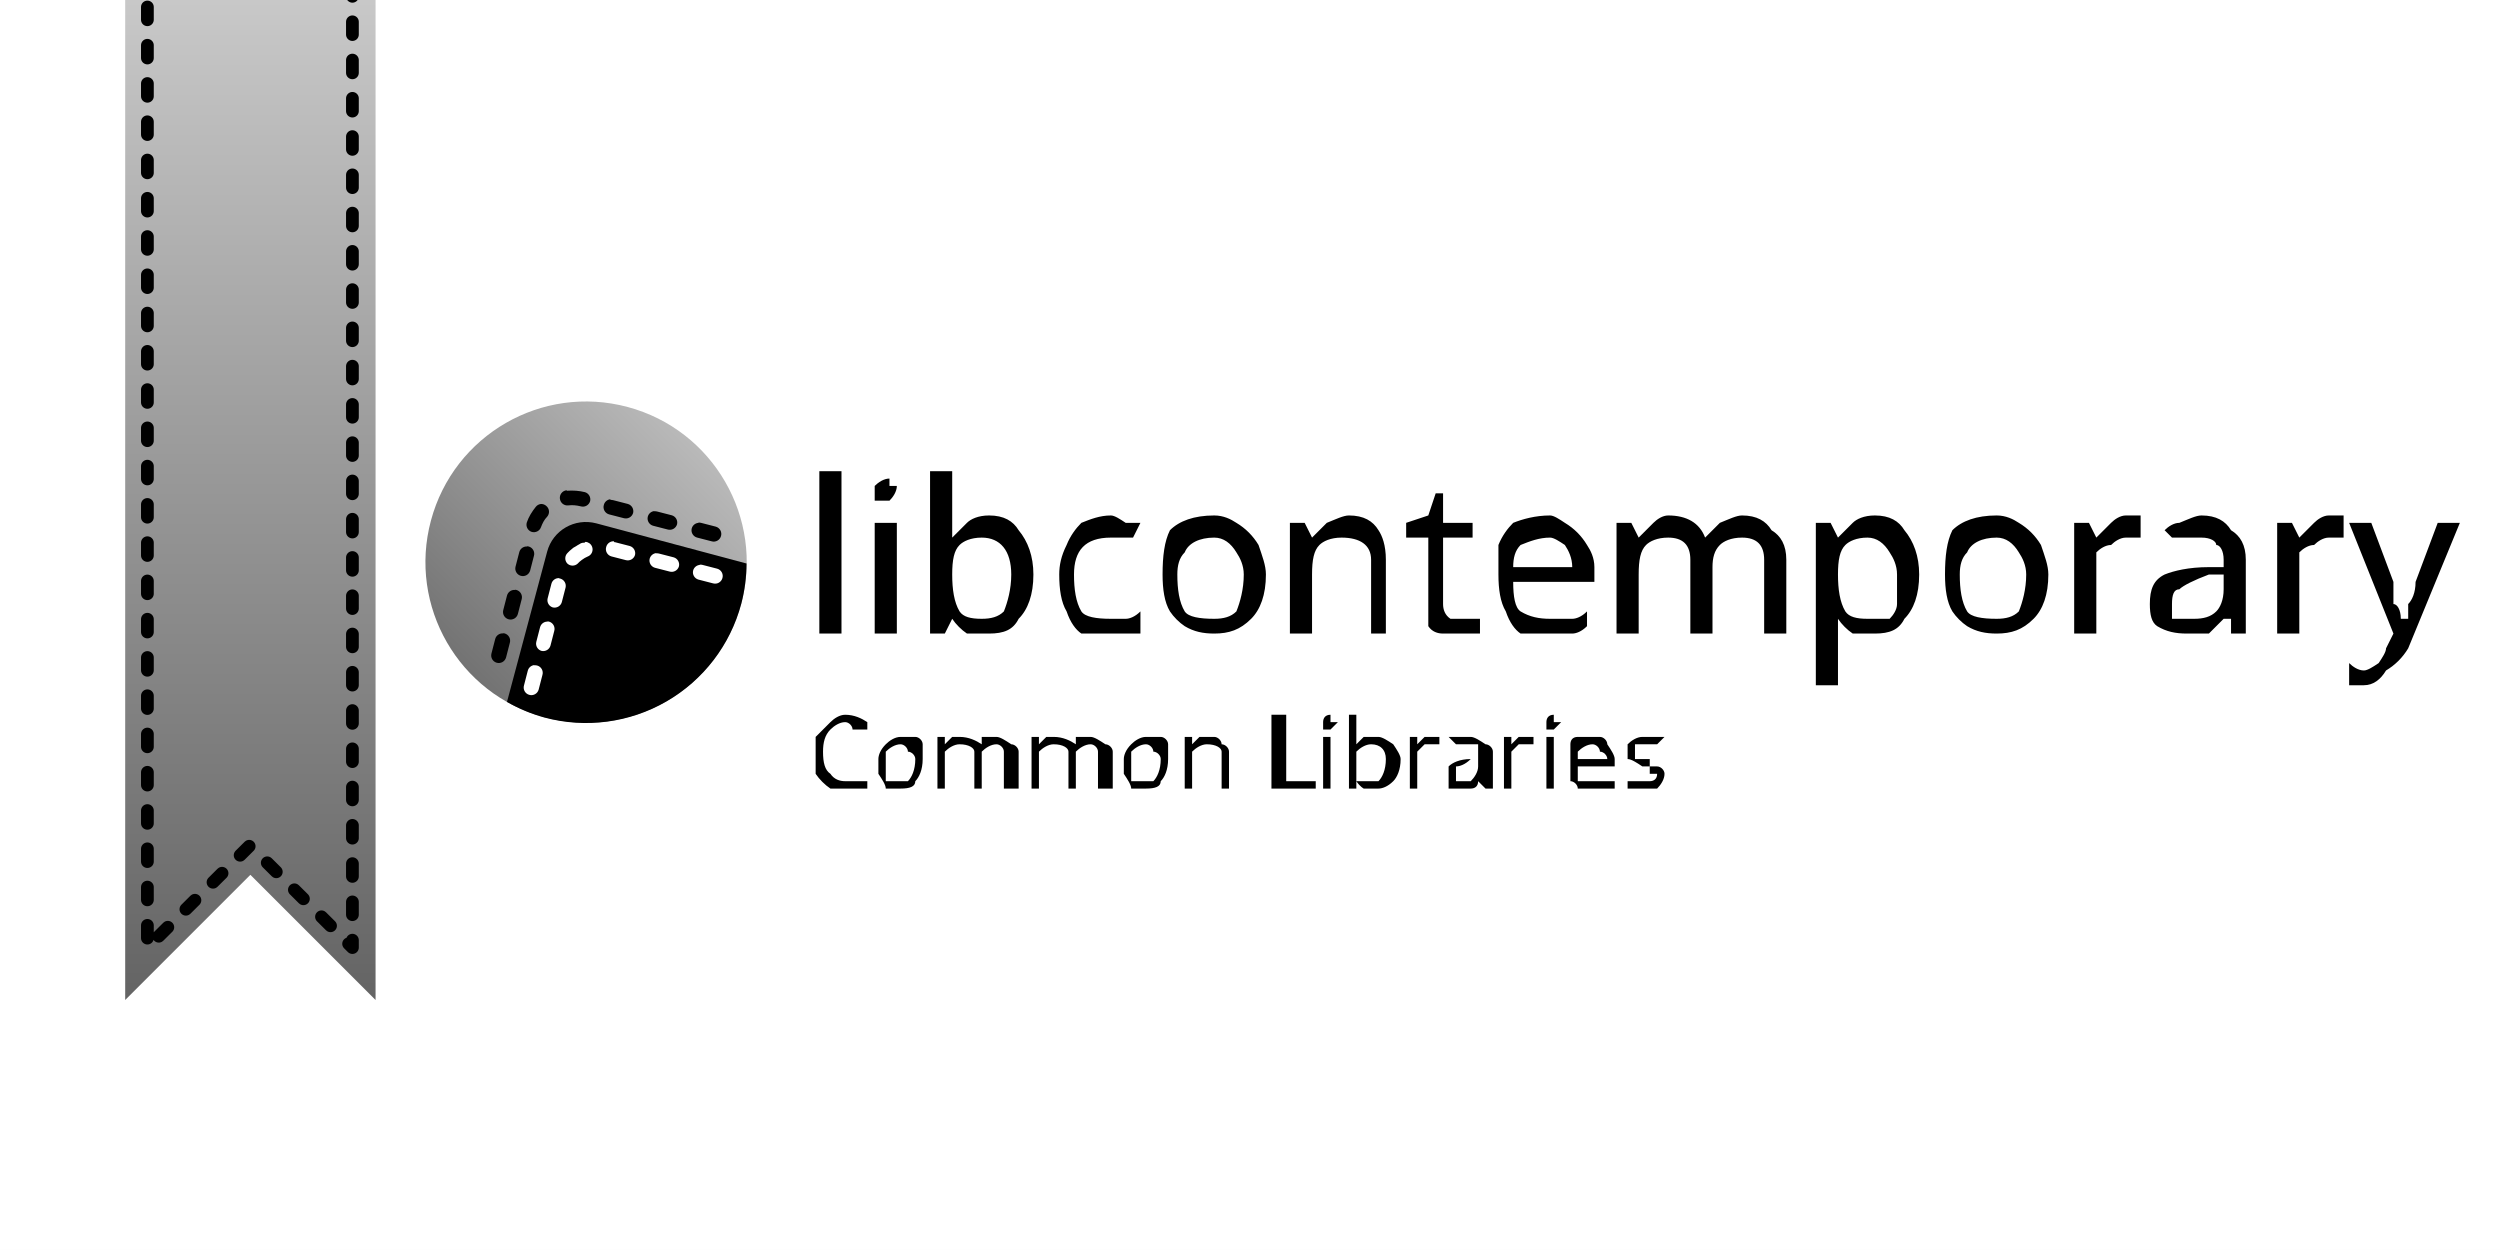
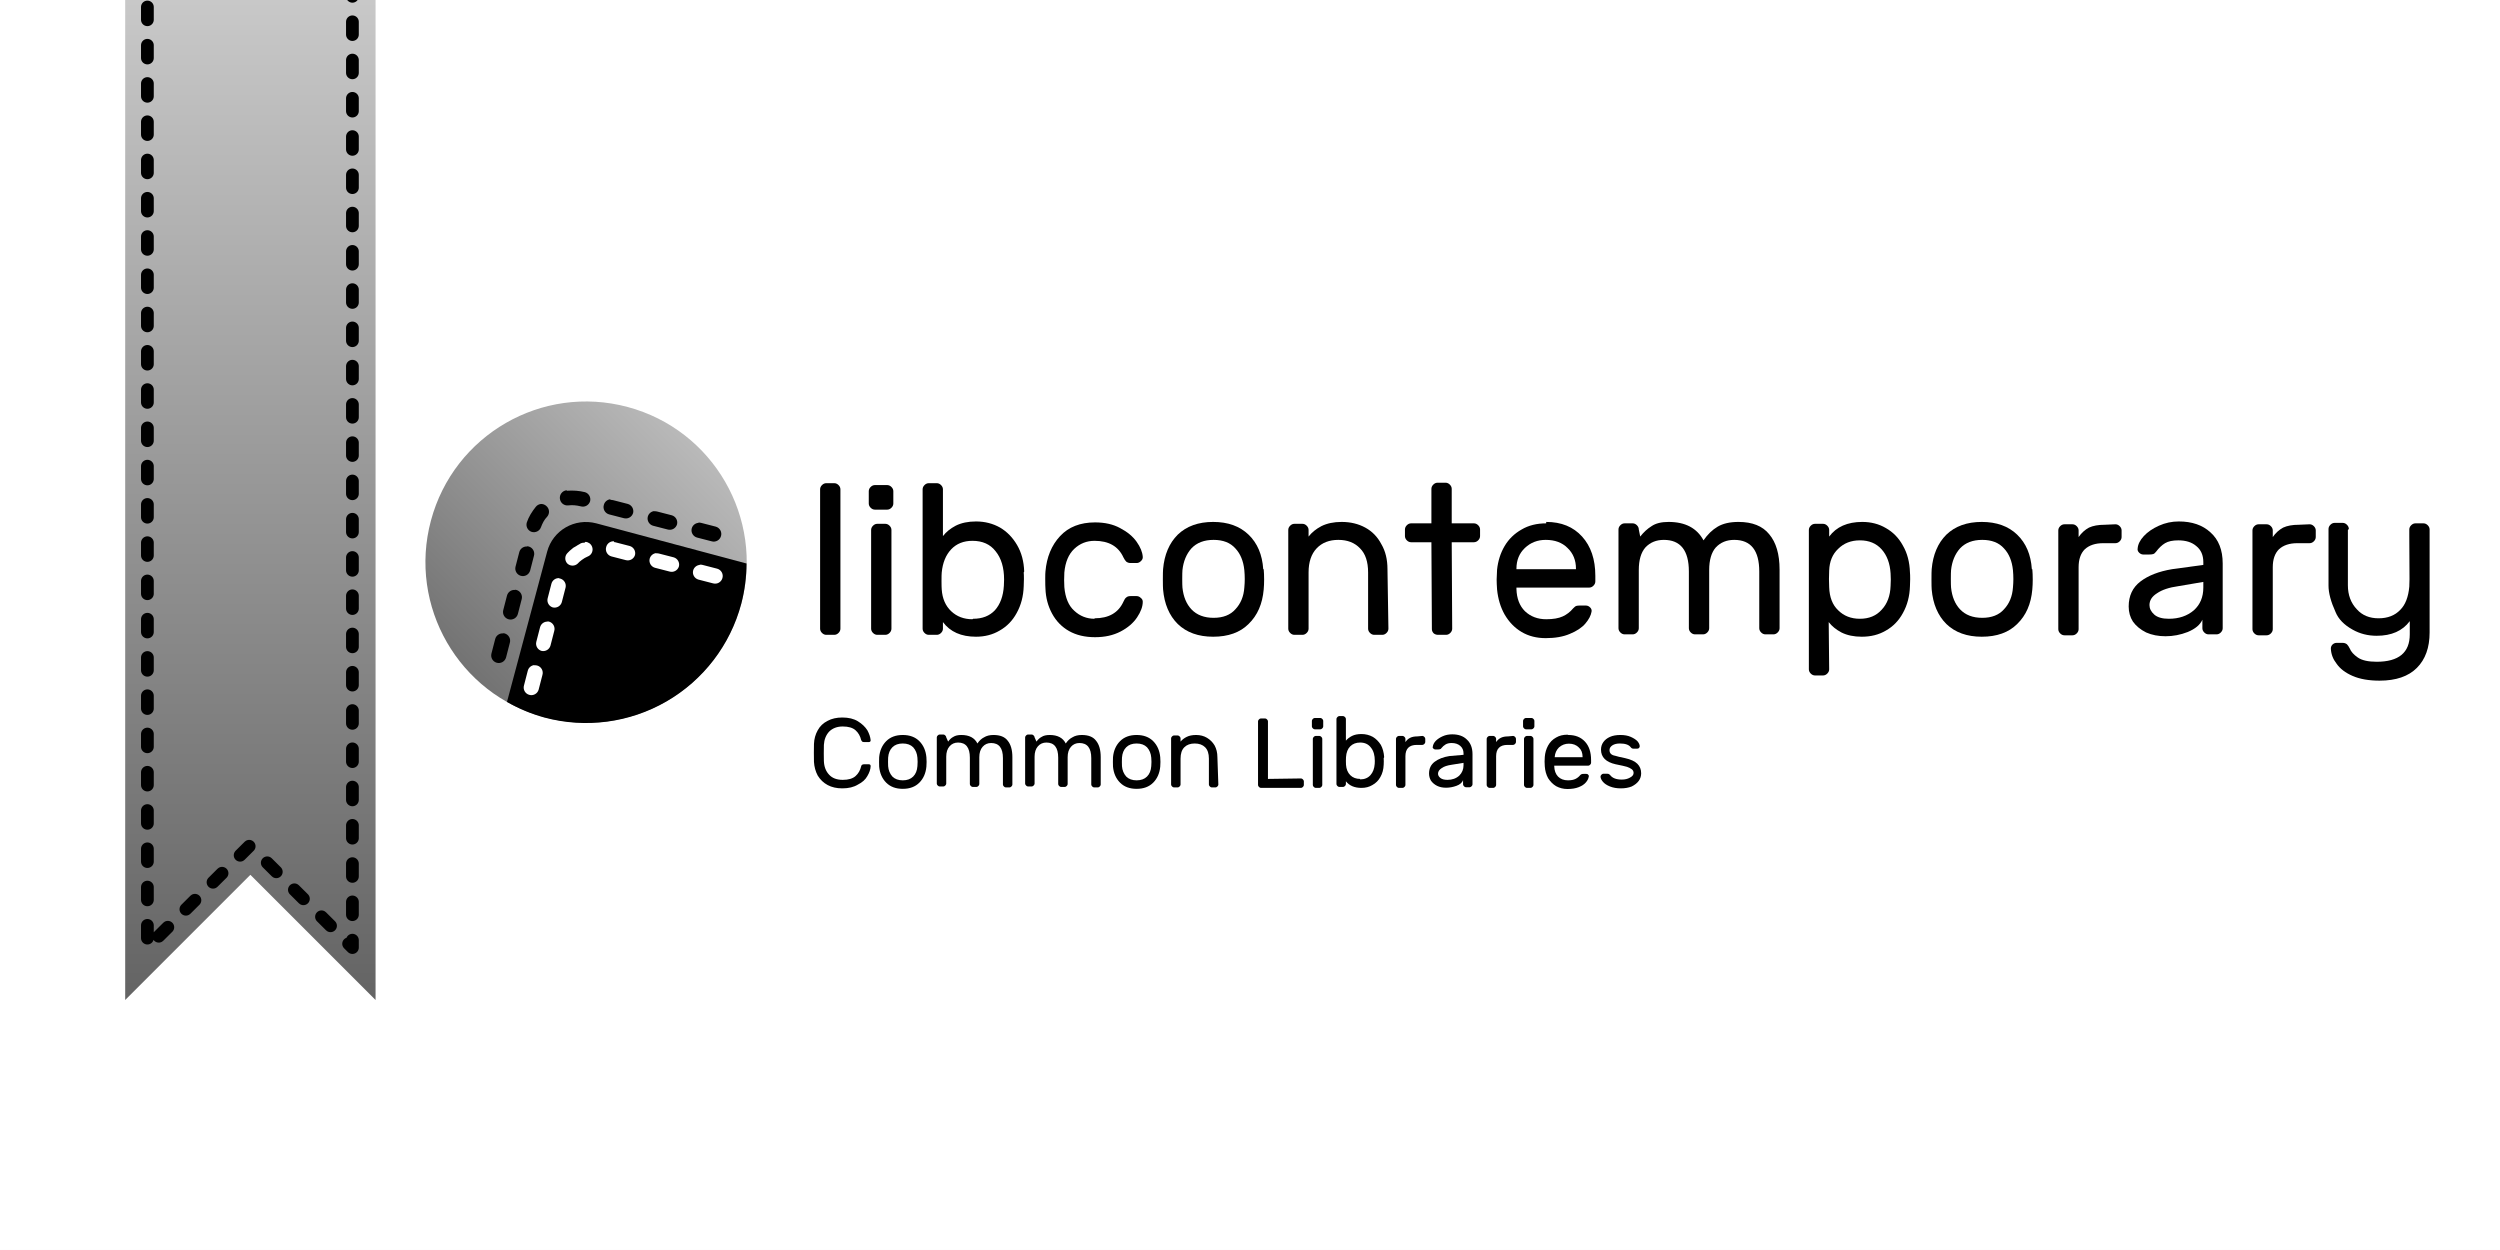
<svg xmlns="http://www.w3.org/2000/svg" xmlns:xlink="http://www.w3.org/1999/xlink" id="svg843" version="1.1" viewBox="0 0 5.292 2.646" height="10" width="20">
  <defs id="defs837">
    <linearGradient gradientUnits="userSpaceOnUse" y2="294.354" x2="5.292" y1="297" x1="0" id="linearGradient2317" xlink:href="#linearGradient9085" />
    <linearGradient id="linearGradient9085">
      <stop style="stop-color:#6464ff;stop-opacity:1" offset="0" id="stop9081" />
      <stop style="stop-color:#c8c8ff;stop-opacity:1" offset="1" id="stop9083" />
    </linearGradient>
    <linearGradient gradientUnits="userSpaceOnUse" y2="294.354" x2="5.292" y1="297" x1="0" id="linearGradient2317-3-2" xlink:href="#linearGradient9085" gradientTransform="matrix(0.1,0,0,0.800012,0.2645833,58.86724)" />
    <linearGradient gradientUnits="userSpaceOnUse" y2="294.354" x2="0.529" y1="296.471" x1="0.529" id="linearGradient2515" xlink:href="#linearGradient9209" />
    <linearGradient id="linearGradient9209">
      <stop style="stop-color:#0064d9;stop-opacity:1" offset="0" id="stop9205" />
      <stop style="stop-color:#22c8ff;stop-opacity:1" offset="1" id="stop9207" />
    </linearGradient>
    <linearGradient gradientUnits="userSpaceOnUse" y2="294.354" x2="0.529" y1="296.471" x1="0.529" id="linearGradient2515-7" xlink:href="#linearGradient943" gradientTransform="translate(0)" />
    <linearGradient gradientTransform="matrix(0.02127609,0,0,0.02127609,78.13268,284.6028)" gradientUnits="userSpaceOnUse" y2="-3.596" x2="27.314" y1="35.596" x1="4.686" id="linearGradient822-63-3-2" xlink:href="#linearGradient943" />
    <linearGradient id="linearGradient943">
      <stop style="stop-color:#646464;stop-opacity:1" offset="0" id="stop939" />
      <stop style="stop-color:#c8c8c8;stop-opacity:1" offset="1" id="stop941" />
    </linearGradient>
  </defs>
  <g transform="translate(0,-294.3542)" id="layer1">
    <rect y="294.354" x="0" height="2.646" width="5.292" id="rect2664-1" style="opacity:1;fill:#ffffff;fill-opacity:1;stroke:none;stroke-width:0.265;stroke-linecap:round;stroke-linejoin:round;stroke-miterlimit:4;stroke-dasharray:none;stroke-dashoffset:0;stroke-opacity:1;paint-order:normal" />
    <g id="g2199" transform="translate(-0.8098038)">
      <circle cy="284.943" cx="78.473" id="path814-5-6" style="fill:url(#linearGradient822-63-3-2);fill-opacity:1;stroke:none;stroke-width:0.265;stroke-linecap:round;stroke-linejoin:round;stroke-miterlimit:4;stroke-dasharray:none;stroke-dashoffset:0;stroke-opacity:1;paint-order:normal" r="0.34" transform="rotate(15)" />
      <path id="rect824-9-2-7" d="m 2.072,295.462 c -0.046,-0.012 -0.092,0.015 -0.104,0.06 l -0.085,0.318 a 0.34,0.34 0 0 0 0.079,0.033 0.34,0.34 0 0 0 0.417,-0.241 0.34,0.34 0 0 0 0.011,-0.085 z" style="fill:#000000;fill-opacity:1;stroke:none;stroke-width:0.36;stroke-linecap:round;stroke-linejoin:round;stroke-miterlimit:4;stroke-dasharray:none;stroke-dashoffset:0;stroke-opacity:1;paint-order:normal" />
      <path style="color:#000000;font-style:normal;font-variant:normal;font-weight:normal;font-stretch:normal;font-size:medium;line-height:normal;font-family:sans-serif;font-variant-ligatures:normal;font-variant-position:normal;font-variant-caps:normal;font-variant-numeric:normal;font-variant-alternates:normal;font-variant-east-asian:normal;font-feature-settings:normal;font-variation-settings:normal;text-indent:0;text-align:start;text-decoration:none;text-decoration-line:none;text-decoration-style:solid;text-decoration-color:#000000;letter-spacing:normal;word-spacing:normal;text-transform:none;writing-mode:lr-tb;direction:ltr;text-orientation:mixed;dominant-baseline:auto;baseline-shift:baseline;text-anchor:start;white-space:normal;shape-padding:0;shape-margin:0;inline-size:0;clip-rule:nonzero;display:inline;overflow:visible;visibility:visible;isolation:auto;mix-blend-mode:normal;color-interpolation:sRGB;color-interpolation-filters:linearRGB;solid-color:#000000;solid-opacity:1;vector-effect:none;fill:#ffffff;fill-opacity:1;fill-rule:nonzero;stroke:none;stroke-width:1;stroke-linecap:round;stroke-linejoin:round;stroke-miterlimit:4;stroke-dasharray:0.397, 0.794;stroke-dashoffset:2.064;stroke-opacity:1;paint-order:normal;color-rendering:auto;image-rendering:auto;shape-rendering:auto;text-rendering:auto;enable-background:accumulate;stop-color:#000000" d="m 2.11,295.5 a 0.016,0.016 0 0 0 -0.017,0.012 0.016,0.016 0 0 0 0.011,0.02 l 0.031,0.008 a 0.016,0.016 0 0 0 0.019,-0.011 0.016,0.016 0 0 0 -0.011,-0.019 l -0.031,-0.008 a 0.016,0.016 0 0 0 -0.003,-4.8e-4 z m -0.063,0.003 a 0.016,0.016 0 0 0 -0.007,10e-4 l -0.001,3.3e-4 a 0.016,0.016 0 0 0 -0.001,8e-4 l -0.007,0.004 a 0.016,0.016 0 0 0 -0.001,8e-4 l -0.007,0.004 a 0.016,0.016 0 0 0 -0.001,9.4e-4 l -0.006,0.005 a 0.016,0.016 0 0 0 -0.001,0.001 l -0.004,0.004 a 0.016,0.016 0 0 0 -4.712e-4,0.022 0.016,0.016 0 0 0 0.022,4.8e-4 l 0.004,-0.004 0.005,-0.004 0.006,-0.004 0.006,-0.003 4.712e-4,-1.6e-4 a 0.016,0.016 0 0 0 0.009,-0.021 0.016,0.016 0 0 0 -0.014,-0.01 z m 0.152,0.022 a 0.016,0.016 0 0 0 -0.014,0.012 0.016,0.016 0 0 0 0.011,0.019 l 0.031,0.008 a 0.016,0.016 0 0 0 0.02,-0.011 0.016,0.016 0 0 0 -0.011,-0.019 l -0.031,-0.008 a 0.016,0.016 0 0 0 -0.006,-4.9e-4 z m 0.092,0.025 a 0.016,0.016 0 0 0 -0.014,0.012 0.016,0.016 0 0 0 0.011,0.019 l 0.031,0.008 a 0.016,0.016 0 0 0 0.02,-0.011 0.016,0.016 0 0 0 -0.011,-0.02 l -0.031,-0.008 a 0.016,0.016 0 0 0 -0.006,-4.8e-4 z m -0.297,0.028 a 0.016,0.016 0 0 0 -0.017,0.012 l -0.008,0.031 a 0.016,0.016 0 0 0 0.011,0.019 0.016,0.016 0 0 0 0.019,-0.011 l 0.008,-0.031 a 0.016,0.016 0 0 0 -0.011,-0.019 0.016,0.016 0 0 0 -0.003,-6.5e-4 z m -0.025,0.092 a 0.016,0.016 0 0 0 -0.016,0.012 l -0.008,0.031 a 0.016,0.016 0 0 0 0.011,0.019 0.016,0.016 0 0 0 0.019,-0.011 l 0.008,-0.031 a 0.016,0.016 0 0 0 -0.011,-0.02 0.016,0.016 0 0 0 -0.003,-4.8e-4 z m -0.028,0.092 a 0.016,0.016 0 0 0 -0.014,0.012 l -0.008,0.031 a 0.016,0.016 0 0 0 0.011,0.02 0.016,0.016 0 0 0 0.02,-0.011 l 0.008,-0.031 a 0.016,0.016 0 0 0 -0.011,-0.02 0.016,0.016 0 0 0 -0.006,-4.8e-4 z" id="rect824-9-2-6" />
      <path style="color:#000000;font-style:normal;font-variant:normal;font-weight:normal;font-stretch:normal;font-size:medium;line-height:normal;font-family:sans-serif;font-variant-ligatures:normal;font-variant-position:normal;font-variant-caps:normal;font-variant-numeric:normal;font-variant-alternates:normal;font-variant-east-asian:normal;font-feature-settings:normal;font-variation-settings:normal;text-indent:0;text-align:start;text-decoration:none;text-decoration-line:none;text-decoration-style:solid;text-decoration-color:#000000;letter-spacing:normal;word-spacing:normal;text-transform:none;writing-mode:lr-tb;direction:ltr;text-orientation:mixed;dominant-baseline:auto;baseline-shift:baseline;text-anchor:start;white-space:normal;shape-padding:0;shape-margin:0;inline-size:0;clip-rule:nonzero;display:inline;overflow:visible;visibility:visible;isolation:auto;mix-blend-mode:normal;color-interpolation:sRGB;color-interpolation-filters:linearRGB;solid-color:#000000;solid-opacity:1;vector-effect:none;fill:#000000;fill-opacity:1;fill-rule:nonzero;stroke:none;stroke-width:1;stroke-linecap:round;stroke-linejoin:round;stroke-miterlimit:4;stroke-dasharray:0.397, 0.794;stroke-dashoffset:1.985;stroke-opacity:1;paint-order:normal;color-rendering:auto;image-rendering:auto;shape-rendering:auto;text-rendering:auto;enable-background:accumulate;stop-color:#000000" d="m 2.009,295.392 a 0.016,0.016 0 0 0 -0.014,0.018 0.016,0.016 0 0 0 0.018,0.014 c 0.008,-10e-4 0.017,-3.2e-4 0.026,0.002 a 0.016,0.016 0 0 0 0.02,-0.011 0.016,0.016 0 0 0 -0.011,-0.019 c -0.012,-0.003 -0.025,-0.004 -0.038,-0.003 z m 0.093,0.019 a 0.016,0.016 0 0 0 -0.014,0.012 0.016,0.016 0 0 0 0.011,0.02 l 0.031,0.008 a 0.016,0.016 0 0 0 0.02,-0.011 0.016,0.016 0 0 0 -0.011,-0.019 l -0.031,-0.008 a 0.016,0.016 0 0 0 -0.006,-4.9e-4 z m -0.147,0.01 a 0.016,0.016 0 0 0 -0.011,0.006 c -0.008,0.01 -0.015,0.021 -0.019,0.033 a 0.016,0.016 0 0 0 0.01,0.02 0.016,0.016 0 0 0 0.02,-0.01 c 0.003,-0.008 0.007,-0.016 0.013,-0.022 a 0.016,0.016 0 0 0 -0.002,-0.023 0.016,0.016 0 0 0 -0.011,-0.004 z m 0.24,0.015 a 0.016,0.016 0 0 0 -0.014,0.012 0.016,0.016 0 0 0 0.011,0.019 l 0.031,0.008 a 0.016,0.016 0 0 0 0.02,-0.011 0.016,0.016 0 0 0 -0.011,-0.019 l -0.031,-0.008 a 0.016,0.016 0 0 0 -0.006,-4.8e-4 z m 0.093,0.025 a 0.016,0.016 0 0 0 -0.014,0.012 0.016,0.016 0 0 0 0.011,0.019 l 0.031,0.008 a 0.016,0.016 0 0 0 0.02,-0.011 0.016,0.016 0 0 0 -0.011,-0.02 l -0.031,-0.008 a 0.016,0.016 0 0 0 -0.006,-4.9e-4 z m -0.363,0.05 a 0.016,0.016 0 0 0 -0.016,0.012 l -0.008,0.031 a 0.016,0.016 0 0 0 0.011,0.019 0.016,0.016 0 0 0 0.02,-0.011 l 0.008,-0.031 a 0.016,0.016 0 0 0 -0.011,-0.02 0.016,0.016 0 0 0 -0.003,-4.8e-4 z m -0.025,0.092 a 0.016,0.016 0 0 0 -0.017,0.012 l -0.008,0.031 a 0.016,0.016 0 0 0 0.011,0.019 0.016,0.016 0 0 0 0.02,-0.011 l 0.008,-0.031 a 0.016,0.016 0 0 0 -0.011,-0.02 0.016,0.016 0 0 0 -0.003,-4.8e-4 z m -0.025,0.092 a 0.016,0.016 0 0 0 -0.017,0.012 l -0.008,0.031 a 0.016,0.016 0 0 0 0.011,0.019 0.016,0.016 0 0 0 0.02,-0.011 l 0.008,-0.031 a 0.016,0.016 0 0 0 -0.011,-0.02 0.016,0.016 0 0 0 -0.003,-4.8e-4 z" id="rect824-9-2-6-3" />
    </g>
    <path id="path2507-4" d="m 0.265,294.354 v 2.117 l 0.265,-0.265 0.265,0.265 v -2.117 z" style="fill:url(#linearGradient2515-7);fill-opacity:1.0;stroke:none;stroke-width:0.265px;stroke-linecap:butt;stroke-linejoin:miter;stroke-opacity:1" />
-     <text xml:space="preserve" style="font-size:0.449px;line-height:1.25;font-family:Contemporary;-inkscape-font-specification:Contemporary;stroke-width:0.265" x="1.704" y="295.697" id="text2049">
-       <tspan id="tspan2047" x="1.704" y="295.697" style="stroke-width:0.265">libcontemporary</tspan>
-     </text>
-     <text xml:space="preserve" style="font-size:0.21px;line-height:1.25;font-family:Contemporary;-inkscape-font-specification:Contemporary;stroke-width:0.265" x="1.711" y="296.021" id="text2053">
-       <tspan id="tspan2051" x="1.711" y="296.021" style="stroke-width:0.265">Common Libraries</tspan>
-     </text>
+     <g aria-label="libcontemporary" id="text2049" style="font-size:0.449px;line-height:1.25;font-family:Contemporary;-inkscape-font-specification:Contemporary;stroke-width:0.265">
+       <path d="m 1.779,295.685 q 0,0.005 -0.004,0.009 -0.004,0.004 -0.009,0.004 h -0.017 q -0.005,0 -0.009,-0.004 -0.004,-0.004 -0.004,-0.009 v -0.295 q 0,-0.005 0.004,-0.009 0.004,-0.004 0.009,-0.004 h 0.017 q 0.005,0 0.009,0.004 0.004,0.004 0.004,0.009 z" id="path13740" />
+       <path d="m 1.891,295.42 q 0,0.005 -0.004,0.009 -0.004,0.004 -0.009,0.004 h -0.026 q -0.005,0 -0.009,-0.004 -0.004,-0.004 -0.004,-0.009 v -0.026 q 0,-0.005 0.004,-0.009 0.004,-0.004 0.009,-0.004 h 0.026 q 0.005,0 0.009,0.004 0.004,0.004 0.004,0.009 z m -0.004,0.265 q 0,0.005 -0.004,0.009 -0.004,0.004 -0.009,0.004 h -0.017 q -0.005,0 -0.009,-0.004 -0.004,-0.004 -0.004,-0.009 v -0.209 q 0,-0.005 0.004,-0.009 0.004,-0.004 0.009,-0.004 h 0.017 q 0.005,0 0.009,0.004 0.004,0.004 0.004,0.009 z" id="path13742" />
+       <path d="m 2.167,295.566 q 4.494e-4,0.004 4.494e-4,0.014 0,0.01 -4.494e-4,0.015 -0.001,0.032 -0.015,0.057 -0.013,0.024 -0.036,0.037 -0.022,0.013 -0.05,0.013 -0.047,0 -0.07,-0.031 v 0.014 q 0,0.005 -0.004,0.009 -0.004,0.004 -0.009,0.004 h -0.017 q -0.005,0 -0.009,-0.004 -0.004,-0.004 -0.004,-0.009 v -0.295 q 0,-0.005 0.004,-0.009 0.004,-0.004 0.009,-0.004 h 0.017 q 0.005,0 0.009,0.004 0.004,0.004 0.004,0.009 v 0.099 q 0.01,-0.013 0.027,-0.022 0.018,-0.009 0.043,-0.009 0.028,0 0.051,0.013 0.022,0.013 0.036,0.037 0.014,0.024 0.015,0.056 z m -0.107,0.098 q 0.029,0 0.046,-0.018 0.017,-0.019 0.019,-0.052 4.494e-4,-0.004 4.494e-4,-0.013 0,-0.038 -0.018,-0.06 -0.017,-0.022 -0.049,-0.022 -0.028,0 -0.045,0.018 -0.017,0.018 -0.02,0.049 -4.494e-4,0.004 -4.494e-4,0.018 0,0.013 4.494e-4,0.018 0.002,0.029 0.02,0.046 0.018,0.017 0.045,0.017 z" id="path13744" />
+       <path d="m 2.317,295.663 q 0.045,0 0.061,-0.035 0.003,-0.007 0.006,-0.009 0.003,-0.003 0.009,-0.003 h 0.013 q 0.005,0 0.009,0.004 0.004,0.003 0.004,0.008 0,0.015 -0.012,0.033 -0.012,0.018 -0.035,0.03 -0.023,0.012 -0.054,0.012 -0.032,0 -0.055,-0.013 -0.023,-0.013 -0.036,-0.037 -0.013,-0.024 -0.014,-0.053 -4.494e-4,-0.005 -4.494e-4,-0.021 0,-0.011 4.494e-4,-0.015 0.004,-0.046 0.031,-0.075 0.027,-0.029 0.074,-0.029 0.031,0 0.053,0.012 0.023,0.012 0.035,0.029 0.012,0.017 0.013,0.032 4.494e-4,0.005 -0.004,0.009 -0.004,0.004 -0.009,0.004 h -0.013 q -0.005,0 -0.009,-0.003 -0.003,-0.003 -0.006,-0.009 -0.016,-0.035 -0.061,-0.035 -0.025,0 -0.043,0.017 -0.018,0.017 -0.021,0.05 -4.493e-4,0.005 -4.493e-4,0.016 0,0.01 4.493e-4,0.015 0.003,0.034 0.021,0.05 0.018,0.017 0.043,0.017 z" id="path13746" />
+       <path d="m 2.675,295.559 q 8.988e-4,0.01 8.988e-4,0.022 0,0.011 -8.988e-4,0.021 -0.004,0.046 -0.032,0.073 -0.027,0.027 -0.075,0.027 -0.047,0 -0.075,-0.027 -0.027,-0.027 -0.031,-0.073 -4.494e-4,-0.005 -4.494e-4,-0.021 0,-0.017 4.494e-4,-0.022 0.004,-0.046 0.031,-0.073 0.028,-0.027 0.075,-0.027 0.047,0 0.075,0.027 0.028,0.027 0.031,0.073 z m -0.041,0.002 q -0.003,-0.029 -0.019,-0.046 -0.016,-0.018 -0.046,-0.018 -0.03,0 -0.047,0.018 -0.016,0.018 -0.019,0.046 -4.494e-4,0.005 -4.494e-4,0.019 0,0.013 4.494e-4,0.018 0.003,0.029 0.019,0.046 0.017,0.018 0.047,0.018 0.03,0 0.046,-0.018 0.017,-0.018 0.019,-0.046 8.988e-4,-0.01 8.988e-4,-0.018 0,-0.009 -8.988e-4,-0.019 z" id="path13748" />
+       <path d="m 2.939,295.685 q 0,0.005 -0.004,0.009 -0.004,0.004 -0.009,0.004 h -0.017 q -0.005,0 -0.009,-0.004 -0.004,-0.004 -0.004,-0.009 v -0.119 q 0,-0.034 -0.017,-0.051 -0.017,-0.018 -0.046,-0.018 -0.029,0 -0.046,0.018 -0.017,0.018 -0.017,0.051 v 0.119 q 0,0.005 -0.004,0.009 -0.004,0.004 -0.009,0.004 h -0.017 q -0.005,0 -0.009,-0.004 -0.004,-0.004 -0.004,-0.009 v -0.209 q 0,-0.005 0.004,-0.009 0.004,-0.004 0.009,-0.004 h 0.017 q 0.005,0 0.009,0.004 0.004,0.004 0.004,0.009 v 0.014 q 0.01,-0.013 0.027,-0.022 0.018,-0.009 0.043,-0.009 0.028,0 0.05,0.012 0.022,0.012 0.034,0.035 0.013,0.022 0.013,0.053 z" id="path13750" />
+       <path d="m 3.031,295.686 q 0,0.005 0.004,0.009 0.004,0.003 0.009,0.003 h 0.017 q 0.005,0 0.009,-0.004 0.004,-0.004 0.004,-0.009 l -0.001,-0.183 h 0.047 q 0.005,0 0.009,-0.004 0.004,-0.004 0.004,-0.009 v -0.014 q 0,-0.005 -0.004,-0.009 -0.004,-0.004 -0.009,-0.004 h -0.047 v -0.073 q 0,-0.005 -0.004,-0.009 -0.004,-0.004 -0.009,-0.004 h -0.017 q -0.005,0 -0.009,0.004 -0.004,0.004 -0.004,0.009 v 0.073 h -0.043 q -0.005,0 -0.009,0.004 -0.004,0.004 -0.004,0.009 v 0.014 q 0,0.005 0.004,0.009 0.004,0.004 0.009,0.004 h 0.043 z" id="path13752" />
+       <path d="m 3.273,295.459 q 0.048,0 0.076,0.031 0.028,0.031 0.028,0.083 v 0.012 q 0,0.005 -0.004,0.009 -0.004,0.004 -0.009,0.004 H 3.21 v 0.003 q 8.988e-4,0.03 0.018,0.047 0.018,0.017 0.045,0.017 0.022,0 0.035,-0.006 0.013,-0.006 0.022,-0.017 0.004,-0.004 0.006,-0.005 0.003,-0.001 0.008,-0.001 h 0.013 q 0.005,0 0.009,0.004 0.004,0.004 0.003,0.009 -0.002,0.012 -0.013,0.025 -0.011,0.013 -0.033,0.022 -0.021,0.009 -0.051,0.009 -0.029,0 -0.051,-0.013 -0.022,-0.013 -0.036,-0.037 -0.013,-0.023 -0.016,-0.053 -8.988e-4,-0.013 -8.988e-4,-0.021 0,-0.007 8.988e-4,-0.021 0.003,-0.028 0.016,-0.05 0.013,-0.022 0.036,-0.035 0.022,-0.013 0.052,-0.013 z m 0.063,0.1 v -0.001 q 0,-0.027 -0.018,-0.044 -0.017,-0.017 -0.046,-0.017 -0.026,0 -0.044,0.017 -0.018,0.017 -0.018,0.044 v 0.001 z" id="path13754" />
+       <path d="m 3.472,295.49 q 0.011,-0.014 0.024,-0.022 0.013,-0.009 0.036,-0.009 0.053,0 0.074,0.039 0.013,-0.019 0.03,-0.029 0.017,-0.01 0.044,-0.01 0.044,0 0.065,0.026 0.022,0.026 0.022,0.075 v 0.124 q 0,0.005 -0.004,0.009 -0.004,0.004 -0.009,0.004 h -0.017 q -0.005,0 -0.009,-0.004 -0.004,-0.004 -0.004,-0.009 v -0.12 q 0,-0.067 -0.053,-0.067 -0.024,0 -0.039,0.016 -0.014,0.016 -0.014,0.048 v 0.123 q 0,0.005 -0.004,0.009 -0.004,0.004 -0.009,0.004 h -0.017 q -0.005,0 -0.009,-0.004 -0.004,-0.004 -0.004,-0.009 v -0.12 q 0,-0.067 -0.053,-0.067 -0.024,0 -0.039,0.016 -0.014,0.016 -0.014,0.048 v 0.123 q 0,0.005 -0.004,0.009 -0.004,0.004 -0.009,0.004 h -0.017 q -0.005,0 -0.009,-0.004 -0.004,-0.004 -0.004,-0.009 v -0.209 q 0,-0.005 0.004,-0.009 0.004,-0.004 0.009,-0.004 h 0.017 q 0.005,0 0.009,0.004 0.004,0.004 0.004,0.009 z" id="path13756" />
+       <path d="m 3.872,295.771 q 0,0.005 -0.004,0.009 -0.004,0.004 -0.009,0.004 h -0.017 q -0.005,0 -0.009,-0.004 -0.004,-0.004 -0.004,-0.009 v -0.295 q 0,-0.005 0.004,-0.009 0.004,-0.004 0.009,-0.004 h 0.017 q 0.005,0 0.009,0.004 0.004,0.004 0.004,0.009 v 0.014 q 0.023,-0.031 0.07,-0.031 0.028,0 0.05,0.013 0.023,0.013 0.036,0.037 0.014,0.024 0.015,0.057 4.494e-4,0.004 4.494e-4,0.014 0,0.01 -4.494e-4,0.015 -0.001,0.032 -0.015,0.057 -0.013,0.024 -0.036,0.037 -0.022,0.013 -0.051,0.013 -0.025,0 -0.043,-0.009 -0.017,-0.009 -0.027,-0.022 z m 0,-0.174 q 0.001,0.032 0.019,0.049 0.018,0.018 0.046,0.018 0.029,0 0.046,-0.019 0.018,-0.019 0.019,-0.051 4.494e-4,-0.004 4.494e-4,-0.013 0,-0.008 -4.494e-4,-0.013 -0.002,-0.032 -0.019,-0.051 -0.017,-0.019 -0.046,-0.019 -0.028,0 -0.046,0.018 -0.018,0.017 -0.019,0.046 l -4.494e-4,0.018 z" id="path13758" />
+       <path d="m 4.302,295.559 q 8.987e-4,0.01 8.987e-4,0.022 0,0.011 -8.987e-4,0.021 -0.004,0.046 -0.032,0.073 -0.027,0.027 -0.075,0.027 -0.047,0 -0.075,-0.027 -0.027,-0.027 -0.031,-0.073 -4.494e-4,-0.005 -4.494e-4,-0.021 0,-0.017 4.494e-4,-0.022 0.004,-0.046 0.031,-0.073 0.028,-0.027 0.075,-0.027 0.047,0 0.075,0.027 0.028,0.027 0.031,0.073 z m -0.041,0.002 q -0.003,-0.029 -0.019,-0.046 -0.016,-0.018 -0.046,-0.018 -0.03,0 -0.047,0.018 -0.016,0.018 -0.019,0.046 -4.494e-4,0.005 -4.494e-4,0.019 0,0.013 4.494e-4,0.018 0.003,0.029 0.019,0.046 0.017,0.018 0.047,0.018 0.03,0 0.046,-0.018 0.017,-0.018 0.019,-0.046 8.987e-4,-0.01 8.987e-4,-0.018 0,-0.009 -8.987e-4,-0.019 z" id="path13760" />
+       <path d="m 4.478,295.464 q 0.005,0 0.009,0.004 0.004,0.004 0.004,0.009 v 0.014 q 0,0.005 -0.004,0.009 -0.004,0.004 -0.009,0.004 h -0.026 q -0.025,0 -0.039,0.013 -0.013,0.013 -0.013,0.038 v 0.131 q 0,0.005 -0.004,0.009 -0.004,0.004 -0.009,0.004 h -0.017 q -0.005,0 -0.009,-0.004 -0.004,-0.004 -0.004,-0.009 v -0.209 q 0,-0.005 0.004,-0.009 0.004,-0.004 0.009,-0.004 h 0.017 q 0.005,0 0.009,0.004 0.004,0.004 0.004,0.009 v 0.014 q 0.009,-0.013 0.022,-0.02 0.013,-0.006 0.033,-0.006 z" id="path13762" />
+       <path d="m 4.664,295.55 v -0.006 q 0,-0.022 -0.015,-0.034 -0.014,-0.012 -0.038,-0.012 -0.018,0 -0.028,0.006 -0.01,0.006 -0.019,0.018 -0.003,0.004 -0.006,0.005 -0.003,0.001 -0.009,0.001 H 4.537 q -0.005,0 -0.009,-0.004 -0.004,-0.004 -0.003,-0.009 0.001,-0.013 0.013,-0.026 0.012,-0.013 0.032,-0.022 0.02,-0.009 0.042,-0.009 0.042,0 0.067,0.023 0.026,0.023 0.026,0.066 v 0.137 q 0,0.005 -0.004,0.009 -0.004,0.004 -0.009,0.004 h -0.017 q -0.005,0 -0.009,-0.004 -0.004,-0.004 -0.004,-0.009 v -0.018 q -0.007,0.016 -0.031,0.026 -0.023,0.009 -0.047,0.009 -0.023,0 -0.041,-0.008 -0.018,-0.009 -0.028,-0.023 -0.009,-0.014 -0.009,-0.032 0,-0.034 0.025,-0.053 0.025,-0.019 0.067,-0.026 z m 0,0.036 -0.053,0.009 q -0.029,0.004 -0.045,0.015 -0.016,0.01 -0.016,0.025 0,0.011 0.01,0.02 0.01,0.009 0.031,0.009 0.032,0 0.053,-0.018 0.02,-0.018 0.02,-0.048 z" id="path13764" />
+       <path d="m 4.889,295.464 q 0.005,0 0.009,0.004 0.004,0.004 0.004,0.009 v 0.014 q 0,0.005 -0.004,0.009 -0.004,0.004 -0.009,0.004 h -0.026 q -0.025,0 -0.039,0.013 -0.013,0.013 -0.013,0.038 v 0.131 q 0,0.005 -0.004,0.009 -0.004,0.004 -0.009,0.004 h -0.017 q -0.005,0 -0.009,-0.004 -0.004,-0.004 -0.004,-0.009 v -0.209 q 0,-0.005 0.004,-0.009 0.004,-0.004 0.009,-0.004 h 0.017 q 0.005,0 0.009,0.004 0.004,0.004 0.004,0.009 v 0.014 q 0.009,-0.013 0.022,-0.02 0.013,-0.006 0.033,-0.006 z" id="path13766" />
+       <path d="m 4.97,295.476 v 0.117 q 0,0.031 0.019,0.051 0.017,0.019 0.046,0.019 0.029,0 0.046,-0.018 0.016,-0.016 0.019,-0.049 4.494e-4,-0.005 4.494e-4,-0.016 l -4.494e-4,-0.091 v -0.014 q 0,-0.005 0.004,-0.009 0.004,-0.004 0.009,-0.004 h 0.017 q 0.005,0 0.009,0.004 0.004,0.004 0.004,0.009 v 0.218 q 0,0.048 -0.027,0.075 -0.027,0.027 -0.079,0.027 -0.034,0 -0.057,-0.01 -0.023,-0.01 -0.034,-0.026 -0.011,-0.014 -0.012,-0.031 -4.494e-4,-0.005 0.003,-0.009 0.004,-0.004 0.009,-0.004 h 0.013 q 0.005,0 0.009,0.003 0.003,0.003 0.006,0.009 0.004,0.01 0.017,0.019 0.013,0.009 0.04,0.009 0.07,0 0.07,-0.058 v -0.028 q -0.023,0.031 -0.07,0.031 -0.028,0 -0.051,-0.013 -0.027,-0.015 -0.036,-0.037 -0.015,-0.033 -0.015,-0.056 v -0.12 q 0,-0.005 0.004,-0.009 0.004,-0.004 0.009,-0.004 h 0.017 q 0.005,0 0.009,0.004 0.004,0.004 0.004,0.009 z" id="path13768" />
+     </g>
+     <g aria-label="Common Libraries" id="text2053" style="font-size:0.21px;line-height:1.25;font-family:Contemporary;-inkscape-font-specification:Contemporary;stroke-width:0.265">
+       <path d="m 1.744,295.965 q 6.291e-4,0.018 0.011,0.029 0.01,0.011 0.029,0.011 0.018,0 0.027,-0.008 0.009,-0.008 0.012,-0.021 4.194e-4,-0.002 0.002,-0.003 0.002,-0.001 0.004,-0.001 h 0.01 q 0.002,0 0.003,0.001 0.001,0.001 0.001,0.003 -4.194e-4,0.01 -0.007,0.021 -0.006,0.011 -0.02,0.018 -0.013,0.008 -0.033,0.008 -0.018,0 -0.031,-0.007 -0.013,-0.007 -0.021,-0.02 -0.007,-0.013 -0.008,-0.029 -2.097e-4,-0.006 -2.097e-4,-0.019 0,-0.012 2.097e-4,-0.019 6.291e-4,-0.016 0.008,-0.029 0.007,-0.013 0.021,-0.02 0.013,-0.007 0.031,-0.007 0.02,0 0.033,0.008 0.013,0.008 0.02,0.019 0.006,0.011 0.007,0.021 0,0.002 -0.001,0.003 -0.001,0.001 -0.003,0.001 h -0.01 q -0.002,0 -0.004,-0.001 -0.001,-0.001 -0.002,-0.003 -0.003,-0.013 -0.012,-0.021 -0.009,-0.008 -0.027,-0.008 -0.018,0 -0.029,0.011 -0.01,0.011 -0.011,0.028 -2.097e-4,0.006 -2.097e-4,0.018 0,0.011 2.097e-4,0.018 z" id="path13771" />
+       <path d="m 1.961,295.957 q 4.194e-4,0.005 4.194e-4,0.01 0,0.005 -4.194e-4,0.01 -0.002,0.021 -0.015,0.034 -0.013,0.013 -0.035,0.013 -0.022,0 -0.035,-0.013 -0.013,-0.013 -0.015,-0.034 -2.097e-4,-0.002 -2.097e-4,-0.01 0,-0.008 2.097e-4,-0.01 0.002,-0.021 0.015,-0.034 0.013,-0.013 0.035,-0.013 0.022,0 0.035,0.013 0.013,0.013 0.015,0.034 z m -0.019,0.001 q -0.001,-0.013 -0.009,-0.022 -0.008,-0.008 -0.022,-0.008 -0.014,0 -0.022,0.008 -0.008,0.008 -0.009,0.022 -2.097e-4,0.003 -2.097e-4,0.009 0,0.006 2.097e-4,0.009 0.001,0.013 0.009,0.022 0.008,0.008 0.022,0.008 0.014,0 0.022,-0.008 0.008,-0.008 0.009,-0.022 4.194e-4,-0.005 4.194e-4,-0.009 0,-0.004 -4.194e-4,-0.009 z" id="path13773" />
+       <path d="m 2.007,295.924 q 0.005,-0.007 0.011,-0.01 0.006,-0.004 0.017,-0.004 0.025,0 0.034,0.018 0.006,-0.009 0.014,-0.013 0.008,-0.005 0.02,-0.005 0.021,0 0.03,0.012 0.01,0.012 0.01,0.035 v 0.058 q 0,0.002 -0.002,0.004 -0.002,0.002 -0.004,0.002 h -0.008 q -0.002,0 -0.004,-0.002 -0.002,-0.002 -0.002,-0.004 v -0.056 q 0,-0.032 -0.025,-0.032 -0.011,0 -0.018,0.008 -0.007,0.008 -0.007,0.022 v 0.057 q 0,0.002 -0.002,0.004 -0.002,0.002 -0.004,0.002 h -0.008 q -0.002,0 -0.004,-0.002 -0.002,-0.002 -0.002,-0.004 v -0.056 q 0,-0.032 -0.025,-0.032 -0.011,0 -0.018,0.008 -0.007,0.008 -0.007,0.022 v 0.057 q 0,0.002 -0.002,0.004 -0.002,0.002 -0.004,0.002 h -0.008 q -0.002,0 -0.004,-0.002 -0.002,-0.002 -0.002,-0.004 v -0.098 q 0,-0.002 0.002,-0.004 0.002,-0.002 0.004,-0.002 h 0.008 q 0.002,0 0.004,0.002 0.002,0.002 0.002,0.004 z" id="path13775" />
+       <path d="m 2.194,295.924 q 0.005,-0.007 0.011,-0.01 0.006,-0.004 0.017,-0.004 0.025,0 0.034,0.018 0.006,-0.009 0.014,-0.013 0.008,-0.005 0.02,-0.005 0.021,0 0.03,0.012 0.01,0.012 0.01,0.035 v 0.058 q 0,0.002 -0.002,0.004 -0.002,0.002 -0.004,0.002 h -0.008 q -0.002,0 -0.004,-0.002 -0.002,-0.002 -0.002,-0.004 v -0.056 q 0,-0.032 -0.025,-0.032 -0.011,0 -0.018,0.008 -0.007,0.008 -0.007,0.022 v 0.057 q 0,0.002 -0.002,0.004 -0.002,0.002 -0.004,0.002 h -0.008 q -0.002,0 -0.004,-0.002 -0.002,-0.002 -0.002,-0.004 v -0.056 q 0,-0.032 -0.025,-0.032 -0.011,0 -0.018,0.008 -0.007,0.008 -0.007,0.022 v 0.057 q 0,0.002 -0.002,0.004 -0.002,0.002 -0.004,0.002 h -0.008 q -0.002,0 -0.004,-0.002 -0.002,-0.002 -0.002,-0.004 v -0.098 q 0,-0.002 0.002,-0.004 0.002,-0.002 0.004,-0.002 h 0.008 q 0.002,0 0.004,0.002 0.002,0.002 0.002,0.004 z" id="path13777" />
+       <path d="m 2.456,295.957 q 4.194e-4,0.005 4.194e-4,0.01 0,0.005 -4.194e-4,0.01 -0.002,0.021 -0.015,0.034 -0.013,0.013 -0.035,0.013 -0.022,0 -0.035,-0.013 -0.013,-0.013 -0.015,-0.034 -2.097e-4,-0.002 -2.097e-4,-0.01 0,-0.008 2.097e-4,-0.01 0.002,-0.021 0.015,-0.034 0.013,-0.013 0.035,-0.013 0.022,0 0.035,0.013 0.013,0.013 0.015,0.034 z m -0.019,0.001 q -0.001,-0.013 -0.009,-0.022 -0.008,-0.008 -0.022,-0.008 -0.014,0 -0.022,0.008 -0.008,0.008 -0.009,0.022 -2.097e-4,0.003 -2.097e-4,0.009 0,0.006 2.097e-4,0.009 0.001,0.013 0.009,0.022 0.008,0.008 0.022,0.008 0.014,0 0.022,-0.008 0.008,-0.008 0.009,-0.022 4.195e-4,-0.005 4.195e-4,-0.009 0,-0.004 -4.195e-4,-0.009 z" id="path13779" />
+       <path d="m 2.579,296.015 q 0,0.002 -0.002,0.004 -0.002,0.002 -0.004,0.002 h -0.008 q -0.002,0 -0.004,-0.002 -0.002,-0.002 -0.002,-0.004 v -0.055 q 0,-0.016 -0.008,-0.024 -0.008,-0.008 -0.022,-0.008 -0.014,0 -0.022,0.008 -0.008,0.008 -0.008,0.024 v 0.055 q 0,0.002 -0.002,0.004 -0.002,0.002 -0.004,0.002 h -0.008 q -0.002,0 -0.004,-0.002 -0.002,-0.002 -0.002,-0.004 v -0.098 q 0,-0.002 0.002,-0.004 0.002,-0.002 0.004,-0.002 h 0.008 q 0.002,0 0.004,0.002 0.002,0.002 0.002,0.004 v 0.007 q 0.005,-0.006 0.013,-0.01 0.008,-0.004 0.02,-0.004 0.013,0 0.023,0.006 0.01,0.006 0.016,0.016 0.006,0.011 0.006,0.025 z" id="path13781" />
+       <path d="m 2.754,296.002 q 0.002,0 0.004,0.002 0.002,0.002 0.002,0.004 v 0.008 q 0,0.002 -0.002,0.004 -0.002,0.002 -0.004,0.002 h -0.085 q -0.002,0 -0.004,-0.002 -0.002,-0.002 -0.002,-0.004 v -0.135 q 0,-0.002 0.002,-0.004 0.002,-0.002 0.004,-0.002 h 0.009 q 0.002,0 0.004,0.002 0.002,0.002 0.002,0.004 v 0.122 z" id="path13783" />
+       <path d="m 2.801,295.892 q 0,0.002 -0.002,0.004 -0.002,0.002 -0.004,0.002 h -0.012 q -0.002,0 -0.004,-0.002 -0.002,-0.002 -0.002,-0.004 v -0.012 q 0,-0.002 0.002,-0.004 0.002,-0.002 0.004,-0.002 h 0.012 q 0.002,0 0.004,0.002 0.002,0.002 0.002,0.004 z m -0.002,0.124 q 0,0.002 -0.002,0.004 -0.002,0.002 -0.004,0.002 h -0.008 q -0.002,0 -0.004,-0.002 -0.002,-0.002 -0.002,-0.004 v -0.098 q 0,-0.002 0.002,-0.004 0.002,-0.002 0.004,-0.002 h 0.008 q 0.002,0 0.004,0.002 0.002,0.002 0.002,0.004 z" id="path13785" />
+       <path d="m 2.929,295.959 q 2.097e-4,0.002 2.097e-4,0.007 0,0.005 -2.097e-4,0.007 -6.291e-4,0.015 -0.007,0.026 -0.006,0.011 -0.017,0.017 -0.01,0.006 -0.023,0.006 -0.022,0 -0.033,-0.014 v 0.006 q 0,0.002 -0.002,0.004 -0.002,0.002 -0.004,0.002 h -0.008 q -0.002,0 -0.004,-0.002 -0.002,-0.002 -0.002,-0.004 v -0.138 q 0,-0.002 0.002,-0.004 0.002,-0.002 0.004,-0.002 h 0.008 q 0.002,0 0.004,0.002 0.002,0.002 0.002,0.004 v 0.046 q 0.005,-0.006 0.013,-0.01 0.008,-0.004 0.02,-0.004 0.013,0 0.024,0.006 0.01,0.006 0.017,0.017 0.006,0.011 0.007,0.026 z m -0.05,0.045 q 0.014,0 0.022,-0.009 0.008,-0.009 0.009,-0.024 2.097e-4,-0.002 2.097e-4,-0.006 0,-0.018 -0.008,-0.028 -0.008,-0.011 -0.023,-0.011 -0.013,0 -0.021,0.008 -0.008,0.008 -0.009,0.023 -2.097e-4,0.002 -2.097e-4,0.008 0,0.006 2.097e-4,0.008 0.001,0.014 0.009,0.022 0.008,0.008 0.021,0.008 z" id="path13787" />
+       <path d="m 3.011,295.912 q 0.002,0 0.004,0.002 0.002,0.002 0.002,0.004 v 0.007 q 0,0.002 -0.002,0.004 -0.002,0.002 -0.004,0.002 h -0.012 q -0.012,0 -0.018,0.006 -0.006,0.006 -0.006,0.018 v 0.061 q 0,0.002 -0.002,0.004 -0.002,0.002 -0.004,0.002 h -0.008 q -0.002,0 -0.004,-0.002 -0.002,-0.002 -0.002,-0.004 v -0.098 q 0,-0.002 0.002,-0.004 0.002,-0.002 0.004,-0.002 h 0.008 q 0.002,0 0.004,0.002 0.002,0.002 0.002,0.004 v 0.007 q 0.004,-0.006 0.01,-0.009 0.006,-0.003 0.015,-0.003 z" id="path13789" />
+       <path d="m 3.098,295.952 v -0.003 q 0,-0.01 -0.007,-0.016 -0.007,-0.006 -0.018,-0.006 -0.008,0 -0.013,0.003 -0.005,0.003 -0.009,0.008 -0.001,0.002 -0.003,0.002 -0.001,6.3e-4 -0.004,6.3e-4 h -0.006 q -0.002,0 -0.004,-0.002 -0.002,-0.002 -0.001,-0.004 6.291e-4,-0.006 0.006,-0.012 0.006,-0.006 0.015,-0.01 0.009,-0.004 0.02,-0.004 0.02,0 0.031,0.011 0.012,0.011 0.012,0.031 v 0.064 q 0,0.002 -0.002,0.004 -0.002,0.002 -0.004,0.002 h -0.008 q -0.002,0 -0.004,-0.002 -0.002,-0.002 -0.002,-0.004 v -0.009 q -0.003,0.008 -0.014,0.012 -0.011,0.004 -0.022,0.004 -0.011,0 -0.019,-0.004 -0.008,-0.004 -0.013,-0.011 -0.004,-0.007 -0.004,-0.015 0,-0.016 0.012,-0.025 0.012,-0.009 0.031,-0.012 z m 0,0.017 -0.025,0.004 q -0.014,0.002 -0.021,0.007 -0.008,0.005 -0.008,0.012 0,0.005 0.005,0.009 0.005,0.004 0.015,0.004 0.015,0 0.025,-0.009 0.009,-0.009 0.009,-0.022 z" id="path13791" />
+       <path d="m 3.203,295.912 q 0.002,0 0.004,0.002 0.002,0.002 0.002,0.004 v 0.007 q 0,0.002 -0.002,0.004 -0.002,0.002 -0.004,0.002 h -0.012 q -0.012,0 -0.018,0.006 -0.006,0.006 -0.006,0.018 v 0.061 q 0,0.002 -0.002,0.004 -0.002,0.002 -0.004,0.002 h -0.008 q -0.002,0 -0.004,-0.002 -0.002,-0.002 -0.002,-0.004 v -0.098 q 0,-0.002 0.002,-0.004 0.002,-0.002 0.004,-0.002 h 0.008 q 0.002,0 0.004,0.002 0.002,0.002 0.002,0.004 v 0.007 q 0.004,-0.006 0.01,-0.009 0.006,-0.003 0.015,-0.003 z" id="path13793" />
+       <path d="m 3.248,295.892 q 0,0.002 -0.002,0.004 -0.002,0.002 -0.004,0.002 h -0.012 q -0.002,0 -0.004,-0.002 -0.002,-0.002 -0.002,-0.004 v -0.012 q 0,-0.002 0.002,-0.004 0.002,-0.002 0.004,-0.002 h 0.012 q 0.002,0 0.004,0.002 0.002,0.002 0.002,0.004 z m -0.002,0.124 q 0,0.002 -0.002,0.004 -0.002,0.002 -0.004,0.002 H 3.232 q -0.002,0 -0.004,-0.002 -0.002,-0.002 -0.002,-0.004 v -0.098 q 0,-0.002 0.002,-0.004 0.002,-0.002 0.004,-0.002 h 0.008 q 0.002,0 0.004,0.002 0.002,0.002 0.002,0.004 z" id="path13795" />
+       <path d="m 3.32,295.91 q 0.022,0 0.035,0.014 0.013,0.014 0.013,0.039 v 0.006 q 0,0.002 -0.002,0.004 -0.002,0.002 -0.004,0.002 h -0.072 v 0.001 q 4.194e-4,0.014 0.008,0.022 0.008,0.008 0.021,0.008 0.01,0 0.016,-0.003 0.006,-0.003 0.01,-0.008 0.002,-0.002 0.003,-0.002 0.001,-6.3e-4 0.004,-6.3e-4 h 0.006 q 0.003,0 0.004,0.002 0.002,0.002 0.001,0.004 -8.388e-4,0.006 -0.006,0.012 -0.005,0.006 -0.015,0.01 -0.01,0.004 -0.024,0.004 -0.013,0 -0.024,-0.006 -0.01,-0.006 -0.017,-0.017 -0.006,-0.011 -0.007,-0.025 -4.194e-4,-0.006 -4.194e-4,-0.01 0,-0.003 4.194e-4,-0.01 0.001,-0.013 0.007,-0.024 0.006,-0.011 0.017,-0.017 0.01,-0.006 0.024,-0.006 z m 0.03,0.047 v -6.3e-4 q 0,-0.013 -0.008,-0.02 -0.008,-0.008 -0.021,-0.008 -0.012,0 -0.021,0.008 -0.008,0.008 -0.009,0.02 v 6.3e-4 z" id="path13797" />
+       <path d="m 3.42,295.972 q -0.031,-0.007 -0.031,-0.031 0,-0.009 0.005,-0.016 0.005,-0.007 0.014,-0.011 0.009,-0.004 0.022,-0.004 0.013,0 0.022,0.004 0.009,0.004 0.014,0.009 0.005,0.006 0.005,0.011 0,0.002 -0.002,0.004 -0.002,0.001 -0.004,0.001 h -0.007 q -0.004,0 -0.006,-0.003 -0.006,-0.008 -0.023,-0.008 -0.01,0 -0.016,0.004 -0.006,0.004 -0.006,0.01 0,0.005 0.003,0.008 0.003,0.003 0.009,0.004 0.006,0.002 0.021,0.005 0.018,0.004 0.026,0.012 0.008,0.008 0.008,0.02 0,0.009 -0.005,0.016 -0.005,0.007 -0.015,0.012 -0.01,0.004 -0.023,0.004 -0.013,0 -0.023,-0.004 -0.01,-0.004 -0.015,-0.01 -0.005,-0.006 -0.005,-0.011 0,-0.002 0.002,-0.004 0.002,-0.002 0.004,-0.002 h 0.008 q 0.002,0 0.003,4.1e-4 0.001,4.2e-4 0.003,0.002 0.007,0.01 0.025,0.01 0.01,0 0.017,-0.004 0.008,-0.004 0.008,-0.01 0,-0.005 -0.004,-0.008 -0.004,-0.003 -0.01,-0.005 -0.007,-0.002 -0.022,-0.005 z" id="path13799" />
+     </g>
    <path id="path2507-4-6" d="m 0.312,294.288 v 2.072 l 0.217,-0.216 0.217,0.216 v -2.072 z" style="fill:none;fill-opacity:1;stroke:#000000;stroke-width:0.027;stroke-linecap:round;stroke-linejoin:round;stroke-miterlimit:4;stroke-dasharray:0.027, 0.054;stroke-dashoffset:0;stroke-opacity:1" />
  </g>
</svg>
